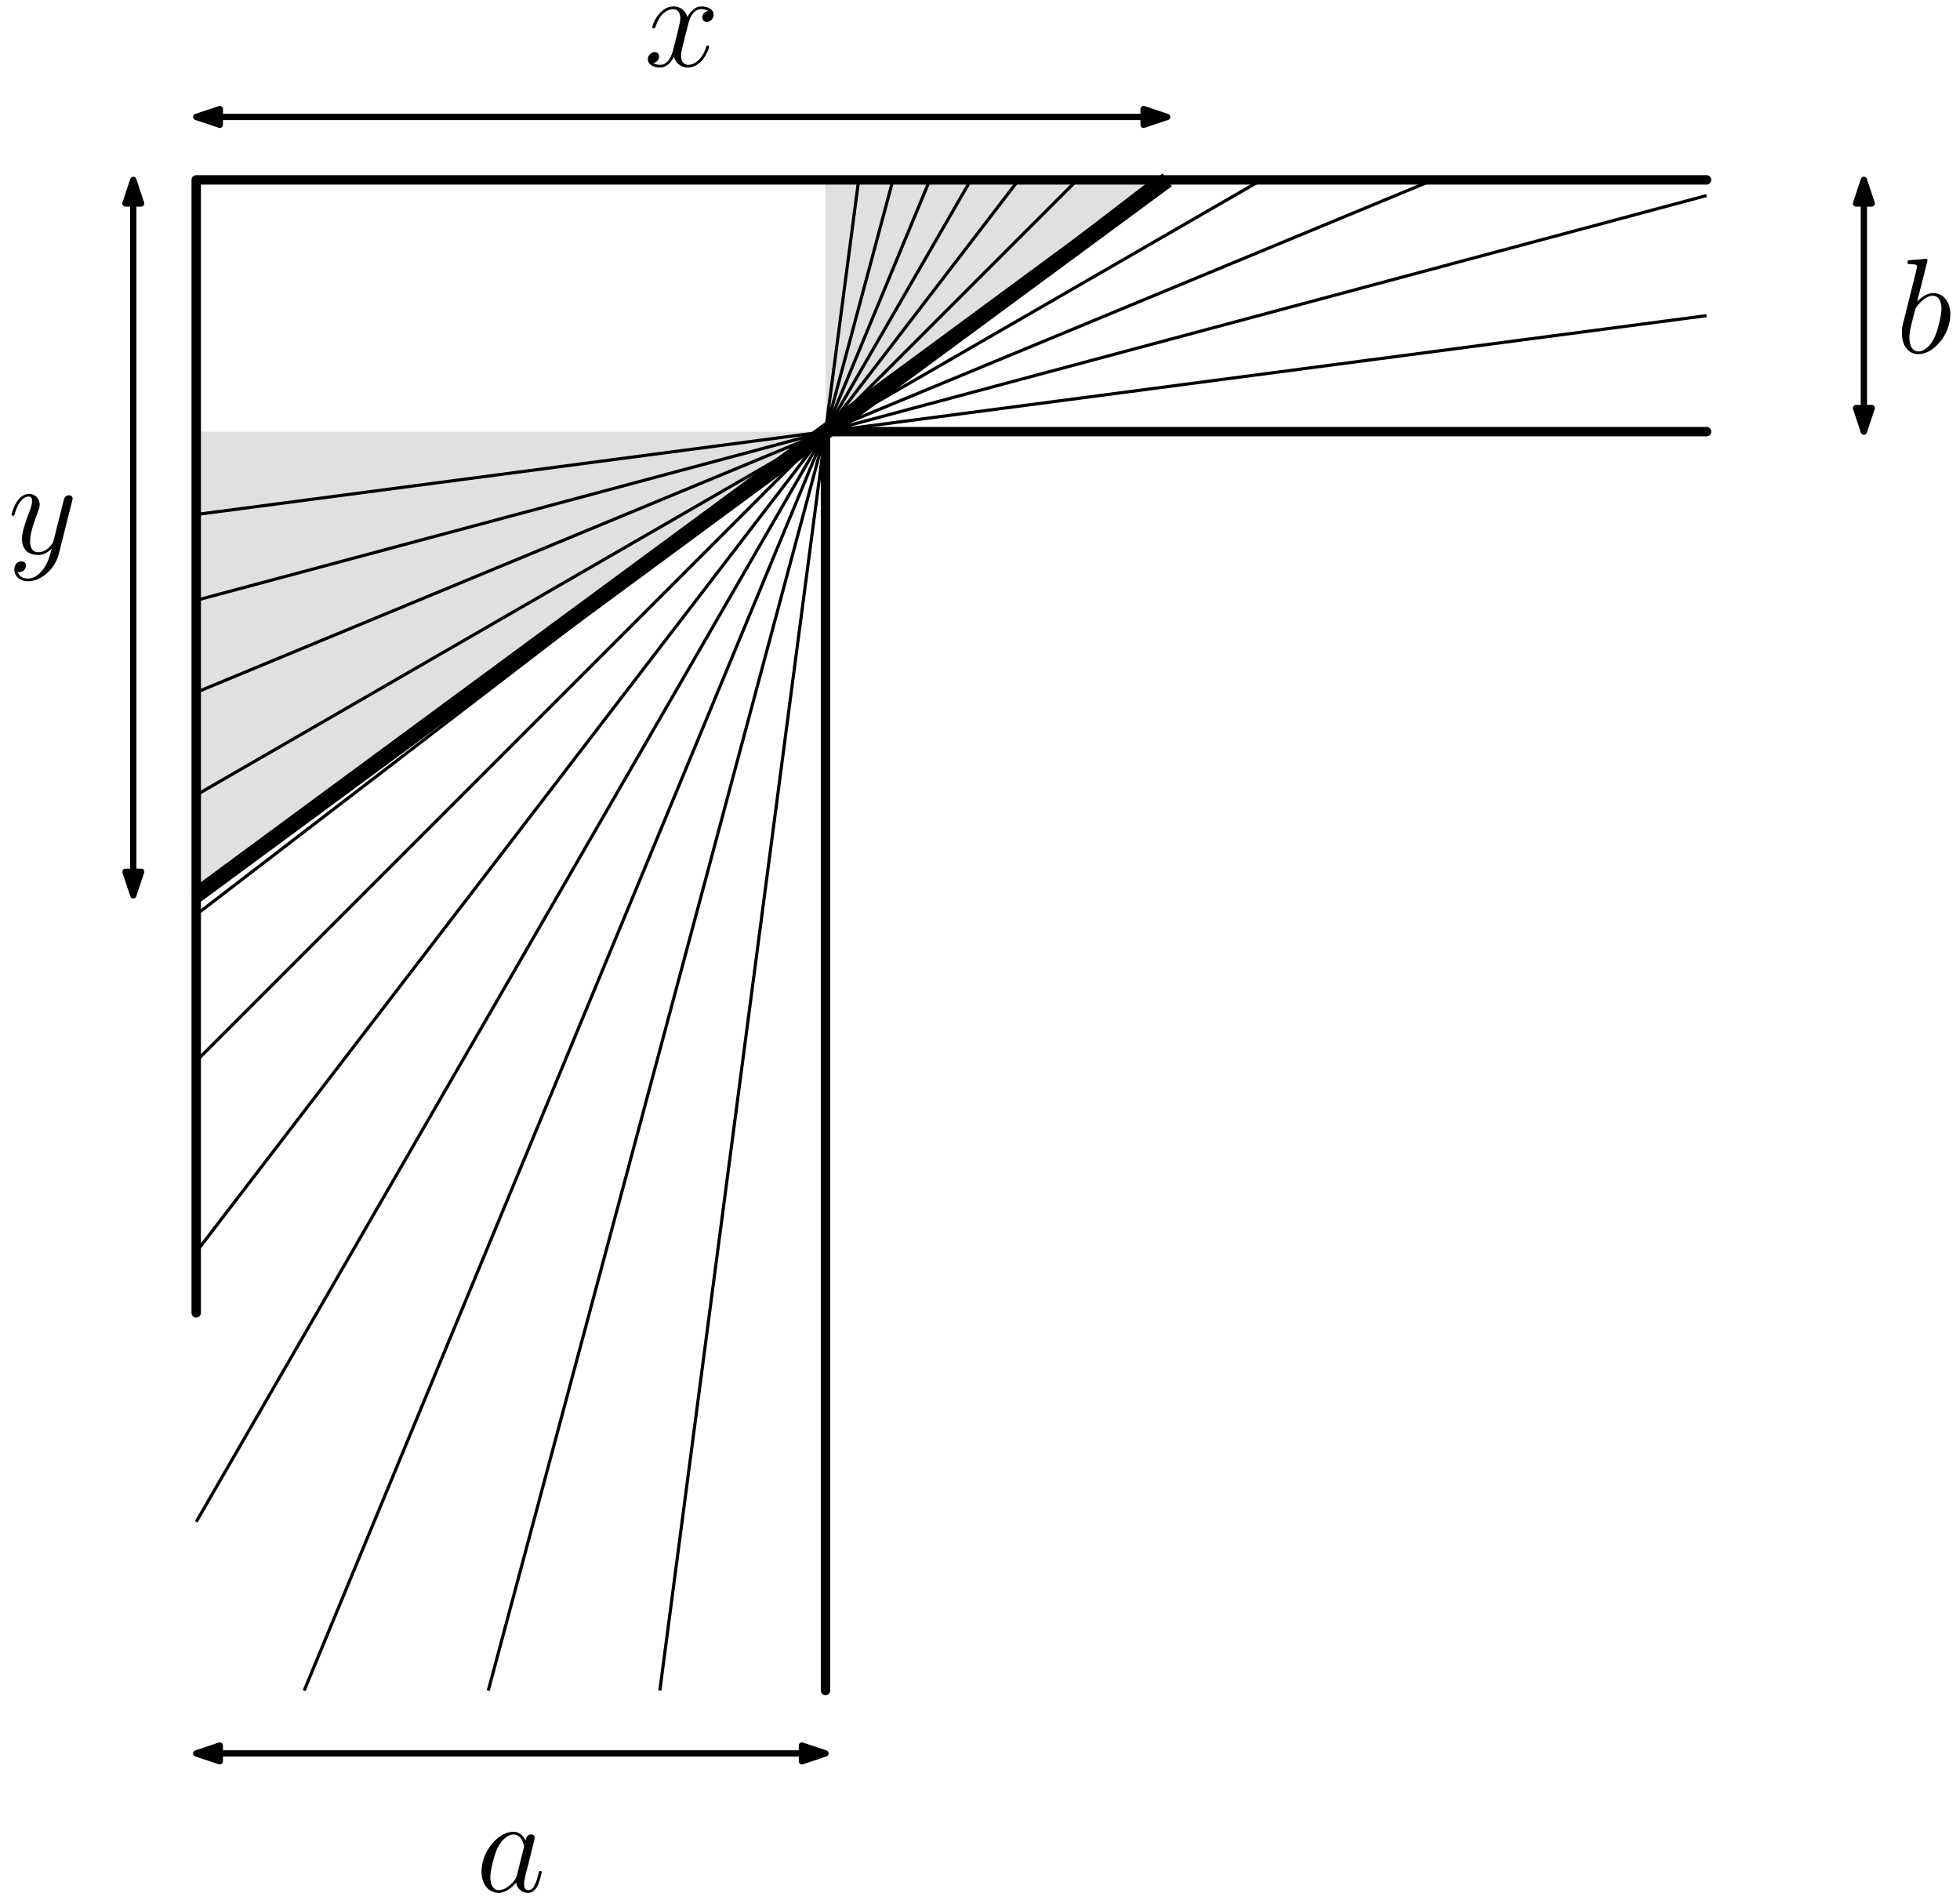
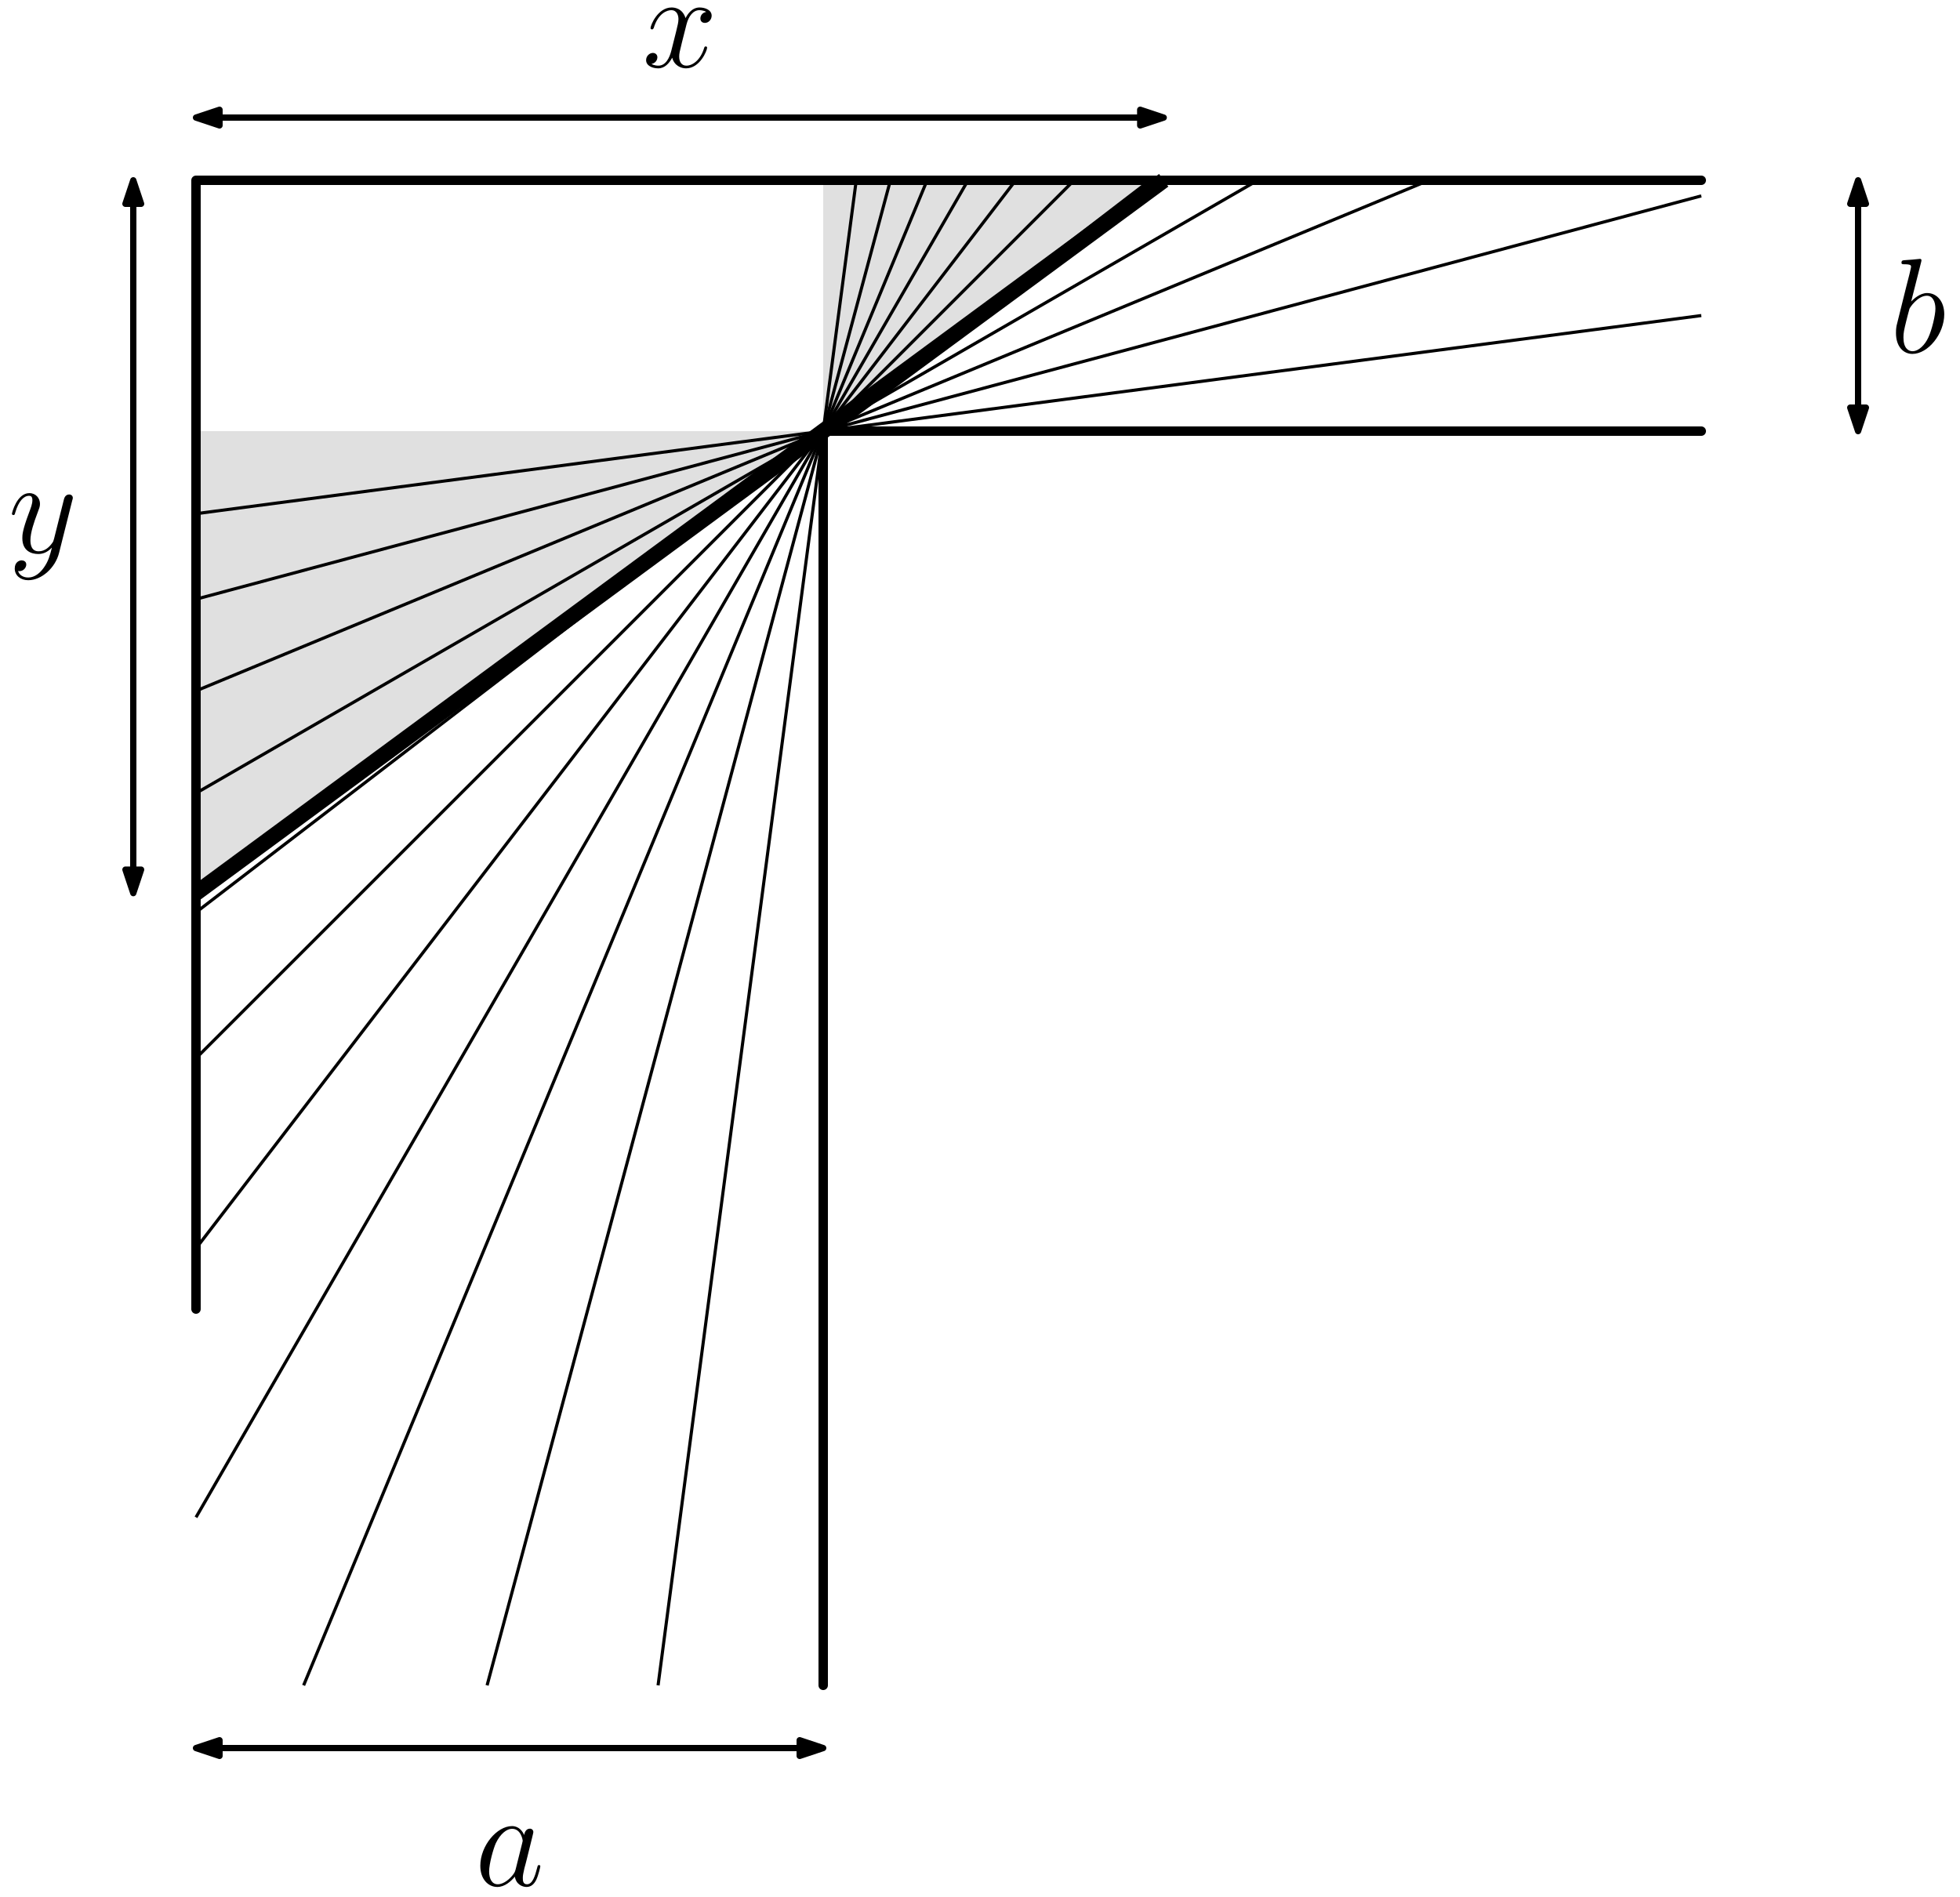
- <svg xmlns="http://www.w3.org/2000/svg" xmlns:xlink="http://www.w3.org/1999/xlink" width="249.167pt" height="241.412pt" viewBox="0 0 249.167 241.412" version="1.1">
+ <svg xmlns="http://www.w3.org/2000/svg" xmlns:xlink="http://www.w3.org/1999/xlink" width="250pt" height="242pt" viewBox="0 0 250 242" version="1.1">
  <defs>
    <g>
      <symbol overflow="visible" id="glyph0-0">
        <path style="stroke:none;" d="" />
      </symbol>
      <symbol overflow="visible" id="glyph0-1">
        <path style="stroke:none;" d="M 3.984 -11.516 C 4 -11.594 4.031 -11.688 4.031 -11.781 C 4.031 -11.953 3.859 -11.953 3.828 -11.953 C 3.812 -11.953 3.188 -11.891 2.875 -11.859 C 2.578 -11.844 2.328 -11.812 2.016 -11.797 C 1.594 -11.766 1.484 -11.75 1.484 -11.438 C 1.484 -11.266 1.656 -11.266 1.828 -11.266 C 2.703 -11.266 2.703 -11.109 2.703 -10.938 C 2.703 -10.812 2.562 -10.312 2.5 -10 L 2.078 -8.344 C 1.906 -7.656 0.938 -3.75 0.859 -3.438 C 0.781 -3.016 0.781 -2.719 0.781 -2.5 C 0.781 -0.734 1.75 0.172 2.875 0.172 C 4.875 0.172 6.938 -2.391 6.938 -4.891 C 6.938 -6.469 6.047 -7.594 4.75 -7.594 C 3.859 -7.594 3.047 -6.859 2.719 -6.516 Z M 2.891 -0.172 C 2.344 -0.172 1.734 -0.578 1.734 -1.922 C 1.734 -2.5 1.797 -2.828 2.094 -4.031 C 2.156 -4.25 2.422 -5.359 2.5 -5.578 C 2.531 -5.719 3.547 -7.25 4.719 -7.25 C 5.469 -7.25 5.812 -6.484 5.812 -5.594 C 5.812 -4.766 5.344 -2.828 4.906 -1.922 C 4.484 -1 3.688 -0.172 2.891 -0.172 Z M 2.891 -0.172 " />
      </symbol>
-       <symbol overflow="visible" id="glyph0-2">
+       <symbol overflow="visible" id="glyph1-0">
+         <path style="stroke:none;" d="" />
+       </symbol>
+       <symbol overflow="visible" id="glyph1-1">
        <path style="stroke:none;" d="M 5.188 -2.047 C 5.094 -1.75 5.094 -1.719 4.859 -1.391 C 4.484 -0.906 3.719 -0.172 2.906 -0.172 C 2.203 -0.172 1.812 -0.812 1.812 -1.828 C 1.812 -2.766 2.344 -4.703 2.672 -5.422 C 3.25 -6.625 4.062 -7.25 4.734 -7.25 C 5.875 -7.25 6.094 -5.844 6.094 -5.703 C 6.094 -5.688 6.047 -5.453 6.031 -5.422 Z M 6.281 -6.453 C 6.094 -6.906 5.625 -7.594 4.734 -7.594 C 2.797 -7.594 0.688 -5.078 0.688 -2.531 C 0.688 -0.828 1.688 0.172 2.859 0.172 C 3.812 0.172 4.609 -0.562 5.094 -1.141 C 5.266 -0.125 6.078 0.172 6.594 0.172 C 7.109 0.172 7.531 -0.141 7.828 -0.75 C 8.109 -1.344 8.344 -2.391 8.344 -2.469 C 8.344 -2.547 8.281 -2.625 8.172 -2.625 C 8.031 -2.625 8 -2.531 7.938 -2.266 C 7.672 -1.25 7.359 -0.172 6.641 -0.172 C 6.141 -0.172 6.109 -0.625 6.109 -0.969 C 6.109 -1.359 6.172 -1.547 6.312 -2.219 C 6.438 -2.656 6.531 -3.031 6.656 -3.531 C 7.297 -6.109 7.453 -6.734 7.453 -6.828 C 7.453 -7.078 7.266 -7.266 7.016 -7.266 C 6.453 -7.266 6.312 -6.656 6.281 -6.453 Z M 6.281 -6.453 " />
      </symbol>
-       <symbol overflow="visible" id="glyph0-3">
+       <symbol overflow="visible" id="glyph1-2">
        <path style="stroke:none;" d="M 8.156 -7.031 C 7.609 -6.922 7.406 -6.516 7.406 -6.188 C 7.406 -5.766 7.734 -5.625 7.969 -5.625 C 8.484 -5.625 8.844 -6.078 8.844 -6.547 C 8.844 -7.266 8.031 -7.594 7.297 -7.594 C 6.25 -7.594 5.672 -6.562 5.516 -6.234 C 5.109 -7.531 4.047 -7.594 3.734 -7.594 C 1.984 -7.594 1.047 -5.344 1.047 -4.953 C 1.047 -4.891 1.125 -4.797 1.234 -4.797 C 1.375 -4.797 1.406 -4.906 1.453 -4.969 C 2.031 -6.891 3.188 -7.25 3.688 -7.25 C 4.453 -7.25 4.609 -6.531 4.609 -6.109 C 4.609 -5.734 4.516 -5.344 4.312 -4.516 L 3.719 -2.156 C 3.469 -1.125 2.969 -0.172 2.047 -0.172 C 1.969 -0.172 1.531 -0.172 1.172 -0.391 C 1.797 -0.516 1.922 -1.031 1.922 -1.234 C 1.922 -1.578 1.672 -1.797 1.344 -1.797 C 0.938 -1.797 0.484 -1.422 0.484 -0.875 C 0.484 -0.156 1.297 0.172 2.031 0.172 C 2.859 0.172 3.438 -0.484 3.812 -1.188 C 4.078 -0.172 4.938 0.172 5.578 0.172 C 7.328 0.172 8.266 -2.078 8.266 -2.469 C 8.266 -2.547 8.203 -2.625 8.094 -2.625 C 7.938 -2.625 7.922 -2.531 7.875 -2.391 C 7.406 -0.875 6.406 -0.172 5.625 -0.172 C 5.031 -0.172 4.703 -0.625 4.703 -1.328 C 4.703 -1.703 4.766 -1.984 5.047 -3.109 L 5.641 -5.453 C 5.906 -6.484 6.484 -7.25 7.281 -7.25 C 7.312 -7.25 7.797 -7.25 8.156 -7.031 Z M 8.156 -7.031 " />
      </symbol>
-       <symbol overflow="visible" id="glyph0-4">
+       <symbol overflow="visible" id="glyph2-0">
+         <path style="stroke:none;" d="" />
+       </symbol>
+       <symbol overflow="visible" id="glyph2-1">
        <path style="stroke:none;" d="M 4.531 1.922 C 4.062 2.578 3.391 3.172 2.547 3.172 C 2.344 3.172 1.516 3.141 1.25 2.344 C 1.312 2.359 1.391 2.359 1.422 2.359 C 1.953 2.359 2.297 1.906 2.297 1.516 C 2.297 1.125 1.969 0.984 1.703 0.984 C 1.422 0.984 0.828 1.188 0.828 2.031 C 0.828 2.906 1.562 3.516 2.547 3.516 C 4.266 3.516 6.016 1.922 6.484 0.016 L 8.172 -6.703 C 8.203 -6.781 8.234 -6.891 8.234 -6.984 C 8.234 -7.25 8.031 -7.422 7.766 -7.422 C 7.609 -7.422 7.25 -7.359 7.109 -6.828 L 5.844 -1.781 C 5.75 -1.469 5.75 -1.422 5.609 -1.234 C 5.266 -0.75 4.703 -0.172 3.875 -0.172 C 2.906 -0.172 2.828 -1.125 2.828 -1.578 C 2.828 -2.562 3.281 -3.891 3.75 -5.125 C 3.938 -5.625 4.047 -5.875 4.047 -6.219 C 4.047 -6.938 3.531 -7.594 2.688 -7.594 C 1.109 -7.594 0.469 -5.094 0.469 -4.953 C 0.469 -4.891 0.531 -4.797 0.656 -4.797 C 0.812 -4.797 0.828 -4.875 0.891 -5.109 C 1.312 -6.562 1.969 -7.25 2.641 -7.25 C 2.797 -7.25 3.078 -7.25 3.078 -6.688 C 3.078 -6.234 2.891 -5.734 2.641 -5.078 C 1.797 -2.828 1.797 -2.25 1.797 -1.844 C 1.797 -0.203 2.969 0.172 3.828 0.172 C 4.328 0.172 4.938 0.016 5.547 -0.625 L 5.562 -0.609 C 5.297 0.406 5.125 1.078 4.531 1.922 Z M 4.531 1.922 " />
      </symbol>
    </g>
-     <clipPath id="clip1">
-       <path d="M 241 32 L 248 32 L 248 45.844 L 241 45.844 Z M 241 32 " />
-     </clipPath>
  </defs>
-   <g id="surface1">
-     <path style=" stroke:none;fill-rule:evenodd;fill:rgb(87.799%,87.799%,87.799%);fill-opacity:1;" d="M 104.945 22.863 L 104.945 54.863 L 148.383 22.863 Z M 104.945 22.863 " />
-     <path style=" stroke:none;fill-rule:evenodd;fill:rgb(87.799%,87.799%,87.799%);fill-opacity:1;" d="M 24.945 54.863 L 24.945 113.801 L 104.945 54.863 Z M 24.945 54.863 " />
-     <path style="fill:none;stroke-width:1.2;stroke-linecap:round;stroke-linejoin:round;stroke:rgb(0%,0%,0%);stroke-opacity:1;stroke-miterlimit:10;" d="M 399.998 448.001 L 399.998 608.001 L 511.998 608.001 " transform="matrix(1,0,0,-1,-295.053,662.864)" />
-     <path style="fill:none;stroke-width:1.2;stroke-linecap:round;stroke-linejoin:round;stroke:rgb(0%,0%,0%);stroke-opacity:1;stroke-miterlimit:10;" d="M 511.998 640.001 L 319.998 640.001 L 319.998 496.001 " transform="matrix(1,0,0,-1,-295.053,662.864)" />
-     <path style="fill:none;stroke-width:0.8;stroke-linecap:butt;stroke-linejoin:round;stroke:rgb(0%,0%,0%);stroke-opacity:1;stroke-miterlimit:10;" d="M 531.998 640.001 L 531.998 608.001 " transform="matrix(1,0,0,-1,-295.053,662.864)" />
-     <path style="fill-rule:evenodd;fill:rgb(0%,0%,0%);fill-opacity:1;stroke-width:0.8;stroke-linecap:butt;stroke-linejoin:round;stroke:rgb(0%,0%,0%);stroke-opacity:1;stroke-miterlimit:10;" d="M 531.998 608.001 L 532.998 611.001 L 531.002 611.001 Z M 531.998 608.001 " transform="matrix(1,0,0,-1,-295.053,662.864)" />
-     <path style="fill-rule:evenodd;fill:rgb(0%,0%,0%);fill-opacity:1;stroke-width:0.8;stroke-linecap:butt;stroke-linejoin:round;stroke:rgb(0%,0%,0%);stroke-opacity:1;stroke-miterlimit:10;" d="M 531.998 640.001 L 531.002 637.001 L 532.998 637.001 Z M 531.998 640.001 " transform="matrix(1,0,0,-1,-295.053,662.864)" />
-     <g clip-path="url(#clip1)" clip-rule="nonzero">
-       <g style="fill:rgb(0%,0%,0%);fill-opacity:1;">
-         <use xlink:href="#glyph0-1" x="241" y="44.842" />
-       </g>
+   <g id="surface29030">
+     <path style=" stroke:none;fill-rule:evenodd;fill:rgb(87.8%,87.8%,87.8%);fill-opacity:1;" d="M 105 23 L 105 55 L 148.434 23 Z M 105 23 " />
+     <path style=" stroke:none;fill-rule:evenodd;fill:rgb(87.8%,87.8%,87.8%);fill-opacity:1;" d="M 25 55 L 25 113.938 L 105 55 Z M 25 55 " />
+     <path style="fill:none;stroke-width:1.2;stroke-linecap:round;stroke-linejoin:round;stroke:rgb(0%,0%,0%);stroke-opacity:1;stroke-miterlimit:10;" d="M 400 448 L 400 608 L 512 608 " transform="matrix(1,0,0,-1,-295,663)" />
+     <path style="fill:none;stroke-width:1.2;stroke-linecap:round;stroke-linejoin:round;stroke:rgb(0%,0%,0%);stroke-opacity:1;stroke-miterlimit:10;" d="M 512 640 L 320 640 L 320 496 " transform="matrix(1,0,0,-1,-295,663)" />
+     <path style="fill:none;stroke-width:0.8;stroke-linecap:butt;stroke-linejoin:round;stroke:rgb(0%,0%,0%);stroke-opacity:1;stroke-miterlimit:10;" d="M 532 640 L 532 608 " transform="matrix(1,0,0,-1,-295,663)" />
+     <path style="fill-rule:evenodd;fill:rgb(0%,0%,0%);fill-opacity:1;stroke-width:0.8;stroke-linecap:butt;stroke-linejoin:round;stroke:rgb(0%,0%,0%);stroke-opacity:1;stroke-miterlimit:10;" d="M 532 608 L 533 611 L 531 611 Z M 532 608 " transform="matrix(1,0,0,-1,-295,663)" />
+     <path style="fill-rule:evenodd;fill:rgb(0%,0%,0%);fill-opacity:1;stroke-width:0.8;stroke-linecap:butt;stroke-linejoin:round;stroke:rgb(0%,0%,0%);stroke-opacity:1;stroke-miterlimit:10;" d="M 532 640 L 531 637 L 533 637 Z M 532 640 " transform="matrix(1,0,0,-1,-295,663)" />
+     <g style="fill:rgb(0%,0%,0%);fill-opacity:1;">
+       <use xlink:href="#glyph0-1" x="241.053" y="44.977" />
    </g>
-     <path style="fill:none;stroke-width:0.8;stroke-linecap:butt;stroke-linejoin:round;stroke:rgb(0%,0%,0%);stroke-opacity:1;stroke-miterlimit:10;" d="M 399.998 440.001 L 319.998 440.001 " transform="matrix(1,0,0,-1,-295.053,662.864)" />
-     <path style="fill-rule:evenodd;fill:rgb(0%,0%,0%);fill-opacity:1;stroke-width:0.8;stroke-linecap:butt;stroke-linejoin:round;stroke:rgb(0%,0%,0%);stroke-opacity:1;stroke-miterlimit:10;" d="M 319.998 440.001 L 322.998 439.001 L 322.998 441.001 Z M 319.998 440.001 " transform="matrix(1,0,0,-1,-295.053,662.864)" />
-     <path style="fill-rule:evenodd;fill:rgb(0%,0%,0%);fill-opacity:1;stroke-width:0.8;stroke-linecap:butt;stroke-linejoin:round;stroke:rgb(0%,0%,0%);stroke-opacity:1;stroke-miterlimit:10;" d="M 399.998 440.001 L 396.998 441.001 L 396.998 439.001 Z M 399.998 440.001 " transform="matrix(1,0,0,-1,-295.053,662.864)" />
+     <path style="fill:none;stroke-width:0.8;stroke-linecap:butt;stroke-linejoin:round;stroke:rgb(0%,0%,0%);stroke-opacity:1;stroke-miterlimit:10;" d="M 400 440 L 320 440 " transform="matrix(1,0,0,-1,-295,663)" />
+     <path style="fill-rule:evenodd;fill:rgb(0%,0%,0%);fill-opacity:1;stroke-width:0.8;stroke-linecap:butt;stroke-linejoin:round;stroke:rgb(0%,0%,0%);stroke-opacity:1;stroke-miterlimit:10;" d="M 320 440 L 323 439 L 323 441 Z M 320 440 " transform="matrix(1,0,0,-1,-295,663)" />
+     <path style="fill-rule:evenodd;fill:rgb(0%,0%,0%);fill-opacity:1;stroke-width:0.8;stroke-linecap:butt;stroke-linejoin:round;stroke:rgb(0%,0%,0%);stroke-opacity:1;stroke-miterlimit:10;" d="M 400 440 L 397 441 L 397 439 Z M 400 440 " transform="matrix(1,0,0,-1,-295,663)" />
    <g style="fill:rgb(0%,0%,0%);fill-opacity:1;">
-       <use xlink:href="#glyph0-2" x="60.523" y="240.412" />
+       <use xlink:href="#glyph1-1" x="60.576" y="240.548" />
    </g>
-     <path style="fill:none;stroke-width:0.4;stroke-linecap:butt;stroke-linejoin:round;stroke:rgb(0%,0%,0%);stroke-opacity:1;stroke-miterlimit:10;" d="M 511.998 622.747 L 319.998 597.469 " transform="matrix(1,0,0,-1,-295.053,662.864)" />
-     <path style="fill:none;stroke-width:0.4;stroke-linecap:butt;stroke-linejoin:round;stroke:rgb(0%,0%,0%);stroke-opacity:1;stroke-miterlimit:10;" d="M 511.998 638.009 L 319.998 586.563 " transform="matrix(1,0,0,-1,-295.053,662.864)" />
-     <path style="fill:none;stroke-width:0.4;stroke-linecap:butt;stroke-linejoin:round;stroke:rgb(0%,0%,0%);stroke-opacity:1;stroke-miterlimit:10;" d="M 477.256 640.001 L 319.998 574.864 " transform="matrix(1,0,0,-1,-295.053,662.864)" />
-     <path style="fill:none;stroke-width:0.4;stroke-linecap:butt;stroke-linejoin:round;stroke:rgb(0%,0%,0%);stroke-opacity:1;stroke-miterlimit:10;" d="M 455.424 640.001 L 319.998 561.813 " transform="matrix(1,0,0,-1,-295.053,662.864)" />
-     <path style="fill:none;stroke-width:0.4;stroke-linecap:butt;stroke-linejoin:round;stroke:rgb(0%,0%,0%);stroke-opacity:1;stroke-miterlimit:10;" d="M 441.701 640.001 L 319.998 546.614 " transform="matrix(1,0,0,-1,-295.053,662.864)" />
-     <path style="fill:none;stroke-width:0.4;stroke-linecap:butt;stroke-linejoin:round;stroke:rgb(0%,0%,0%);stroke-opacity:1;stroke-miterlimit:10;" d="M 431.998 640.001 L 319.998 528.001 " transform="matrix(1,0,0,-1,-295.053,662.864)" />
-     <path style="fill:none;stroke-width:0.4;stroke-linecap:butt;stroke-linejoin:round;stroke:rgb(0%,0%,0%);stroke-opacity:1;stroke-miterlimit:10;" d="M 424.553 640.001 L 319.998 503.743 " transform="matrix(1,0,0,-1,-295.053,662.864)" />
-     <path style="fill:none;stroke-width:0.4;stroke-linecap:butt;stroke-linejoin:round;stroke:rgb(0%,0%,0%);stroke-opacity:1;stroke-miterlimit:10;" d="M 418.475 640.001 L 319.998 469.434 " transform="matrix(1,0,0,-1,-295.053,662.864)" />
-     <path style="fill:none;stroke-width:0.4;stroke-linecap:butt;stroke-linejoin:round;stroke:rgb(0%,0%,0%);stroke-opacity:1;stroke-miterlimit:10;" d="M 413.256 640.001 L 333.725 448.001 " transform="matrix(1,0,0,-1,-295.053,662.864)" />
-     <path style="fill:none;stroke-width:0.4;stroke-linecap:butt;stroke-linejoin:round;stroke:rgb(0%,0%,0%);stroke-opacity:1;stroke-miterlimit:10;" d="M 408.573 640.001 L 357.127 448.001 " transform="matrix(1,0,0,-1,-295.053,662.864)" />
-     <path style="fill:none;stroke-width:0.4;stroke-linecap:butt;stroke-linejoin:round;stroke:rgb(0%,0%,0%);stroke-opacity:1;stroke-miterlimit:10;" d="M 404.213 640.001 L 378.936 448.001 " transform="matrix(1,0,0,-1,-295.053,662.864)" />
-     <path style="fill:none;stroke-width:2;stroke-linecap:butt;stroke-linejoin:round;stroke:rgb(0%,0%,0%);stroke-opacity:1;stroke-miterlimit:10;" d="M 443.436 640.001 L 319.998 549.063 " transform="matrix(1,0,0,-1,-295.053,662.864)" />
-     <path style="fill:none;stroke-width:0.8;stroke-linecap:butt;stroke-linejoin:round;stroke:rgb(0%,0%,0%);stroke-opacity:1;stroke-miterlimit:10;" d="M 319.998 648.001 L 443.436 648.001 " transform="matrix(1,0,0,-1,-295.053,662.864)" />
-     <path style="fill-rule:evenodd;fill:rgb(0%,0%,0%);fill-opacity:1;stroke-width:0.8;stroke-linecap:butt;stroke-linejoin:round;stroke:rgb(0%,0%,0%);stroke-opacity:1;stroke-miterlimit:10;" d="M 443.436 648.001 L 440.436 649.001 L 440.436 647.001 Z M 443.436 648.001 " transform="matrix(1,0,0,-1,-295.053,662.864)" />
-     <path style="fill-rule:evenodd;fill:rgb(0%,0%,0%);fill-opacity:1;stroke-width:0.8;stroke-linecap:butt;stroke-linejoin:round;stroke:rgb(0%,0%,0%);stroke-opacity:1;stroke-miterlimit:10;" d="M 319.998 648.001 L 322.998 647.001 L 322.998 649.001 Z M 319.998 648.001 " transform="matrix(1,0,0,-1,-295.053,662.864)" />
-     <path style="fill:none;stroke-width:0.8;stroke-linecap:butt;stroke-linejoin:round;stroke:rgb(0%,0%,0%);stroke-opacity:1;stroke-miterlimit:10;" d="M 311.998 640.001 L 311.998 549.063 " transform="matrix(1,0,0,-1,-295.053,662.864)" />
-     <path style="fill-rule:evenodd;fill:rgb(0%,0%,0%);fill-opacity:1;stroke-width:0.8;stroke-linecap:butt;stroke-linejoin:round;stroke:rgb(0%,0%,0%);stroke-opacity:1;stroke-miterlimit:10;" d="M 311.998 549.063 L 312.998 552.063 L 311.002 552.063 Z M 311.998 549.063 " transform="matrix(1,0,0,-1,-295.053,662.864)" />
-     <path style="fill-rule:evenodd;fill:rgb(0%,0%,0%);fill-opacity:1;stroke-width:0.8;stroke-linecap:butt;stroke-linejoin:round;stroke:rgb(0%,0%,0%);stroke-opacity:1;stroke-miterlimit:10;" d="M 311.998 640.001 L 311.002 637.001 L 312.998 637.001 Z M 311.998 640.001 " transform="matrix(1,0,0,-1,-295.053,662.864)" />
+     <path style="fill:none;stroke-width:0.4;stroke-linecap:butt;stroke-linejoin:round;stroke:rgb(0%,0%,0%);stroke-opacity:1;stroke-miterlimit:10;" d="M 512 622.746 L 320 597.469 " transform="matrix(1,0,0,-1,-295,663)" />
+     <path style="fill:none;stroke-width:0.4;stroke-linecap:butt;stroke-linejoin:round;stroke:rgb(0%,0%,0%);stroke-opacity:1;stroke-miterlimit:10;" d="M 512 638.012 L 320 586.562 " transform="matrix(1,0,0,-1,-295,663)" />
+     <path style="fill:none;stroke-width:0.4;stroke-linecap:butt;stroke-linejoin:round;stroke:rgb(0%,0%,0%);stroke-opacity:1;stroke-miterlimit:10;" d="M 477.254 640 L 320 574.863 " transform="matrix(1,0,0,-1,-295,663)" />
+     <path style="fill:none;stroke-width:0.4;stroke-linecap:butt;stroke-linejoin:round;stroke:rgb(0%,0%,0%);stroke-opacity:1;stroke-miterlimit:10;" d="M 455.426 640 L 320 561.812 " transform="matrix(1,0,0,-1,-295,663)" />
+     <path style="fill:none;stroke-width:0.4;stroke-linecap:butt;stroke-linejoin:round;stroke:rgb(0%,0%,0%);stroke-opacity:1;stroke-miterlimit:10;" d="M 441.703 640 L 320 546.613 " transform="matrix(1,0,0,-1,-295,663)" />
+     <path style="fill:none;stroke-width:0.4;stroke-linecap:butt;stroke-linejoin:round;stroke:rgb(0%,0%,0%);stroke-opacity:1;stroke-miterlimit:10;" d="M 432 640 L 320 528 " transform="matrix(1,0,0,-1,-295,663)" />
+     <path style="fill:none;stroke-width:0.4;stroke-linecap:butt;stroke-linejoin:round;stroke:rgb(0%,0%,0%);stroke-opacity:1;stroke-miterlimit:10;" d="M 424.555 640 L 320 503.742 " transform="matrix(1,0,0,-1,-295,663)" />
+     <path style="fill:none;stroke-width:0.4;stroke-linecap:butt;stroke-linejoin:round;stroke:rgb(0%,0%,0%);stroke-opacity:1;stroke-miterlimit:10;" d="M 418.477 640 L 320 469.438 " transform="matrix(1,0,0,-1,-295,663)" />
+     <path style="fill:none;stroke-width:0.4;stroke-linecap:butt;stroke-linejoin:round;stroke:rgb(0%,0%,0%);stroke-opacity:1;stroke-miterlimit:10;" d="M 413.254 640 L 333.727 448 " transform="matrix(1,0,0,-1,-295,663)" />
+     <path style="fill:none;stroke-width:0.4;stroke-linecap:butt;stroke-linejoin:round;stroke:rgb(0%,0%,0%);stroke-opacity:1;stroke-miterlimit:10;" d="M 408.574 640 L 357.129 448 " transform="matrix(1,0,0,-1,-295,663)" />
+     <path style="fill:none;stroke-width:0.4;stroke-linecap:butt;stroke-linejoin:round;stroke:rgb(0%,0%,0%);stroke-opacity:1;stroke-miterlimit:10;" d="M 404.215 640 L 378.938 448 " transform="matrix(1,0,0,-1,-295,663)" />
+     <path style="fill:none;stroke-width:2;stroke-linecap:butt;stroke-linejoin:round;stroke:rgb(0%,0%,0%);stroke-opacity:1;stroke-miterlimit:10;" d="M 443.434 640 L 320 549.062 " transform="matrix(1,0,0,-1,-295,663)" />
+     <path style="fill:none;stroke-width:0.8;stroke-linecap:butt;stroke-linejoin:round;stroke:rgb(0%,0%,0%);stroke-opacity:1;stroke-miterlimit:10;" d="M 320 648 L 443.434 648 " transform="matrix(1,0,0,-1,-295,663)" />
+     <path style="fill-rule:evenodd;fill:rgb(0%,0%,0%);fill-opacity:1;stroke-width:0.8;stroke-linecap:butt;stroke-linejoin:round;stroke:rgb(0%,0%,0%);stroke-opacity:1;stroke-miterlimit:10;" d="M 443.434 648 L 440.434 649 L 440.434 647 Z M 443.434 648 " transform="matrix(1,0,0,-1,-295,663)" />
+     <path style="fill-rule:evenodd;fill:rgb(0%,0%,0%);fill-opacity:1;stroke-width:0.8;stroke-linecap:butt;stroke-linejoin:round;stroke:rgb(0%,0%,0%);stroke-opacity:1;stroke-miterlimit:10;" d="M 320 648 L 323 647 L 323 649 Z M 320 648 " transform="matrix(1,0,0,-1,-295,663)" />
+     <path style="fill:none;stroke-width:0.8;stroke-linecap:butt;stroke-linejoin:round;stroke:rgb(0%,0%,0%);stroke-opacity:1;stroke-miterlimit:10;" d="M 312 640 L 312 549.062 " transform="matrix(1,0,0,-1,-295,663)" />
+     <path style="fill-rule:evenodd;fill:rgb(0%,0%,0%);fill-opacity:1;stroke-width:0.8;stroke-linecap:butt;stroke-linejoin:round;stroke:rgb(0%,0%,0%);stroke-opacity:1;stroke-miterlimit:10;" d="M 312 549.062 L 313 552.062 L 311 552.062 Z M 312 549.062 " transform="matrix(1,0,0,-1,-295,663)" />
+     <path style="fill-rule:evenodd;fill:rgb(0%,0%,0%);fill-opacity:1;stroke-width:0.8;stroke-linecap:butt;stroke-linejoin:round;stroke:rgb(0%,0%,0%);stroke-opacity:1;stroke-miterlimit:10;" d="M 312 640 L 311 637 L 313 637 Z M 312 640 " transform="matrix(1,0,0,-1,-295,663)" />
    <g style="fill:rgb(0%,0%,0%);fill-opacity:1;">
-       <use xlink:href="#glyph0-3" x="81.875" y="8.412" />
+       <use xlink:href="#glyph1-2" x="81.928" y="8.548" />
    </g>
    <g style="fill:rgb(0%,0%,0%);fill-opacity:1;">
-       <use xlink:href="#glyph0-4" x="1" y="70.366" />
+       <use xlink:href="#glyph2-1" x="1.053" y="70.502" />
    </g>
  </g>
</svg>
